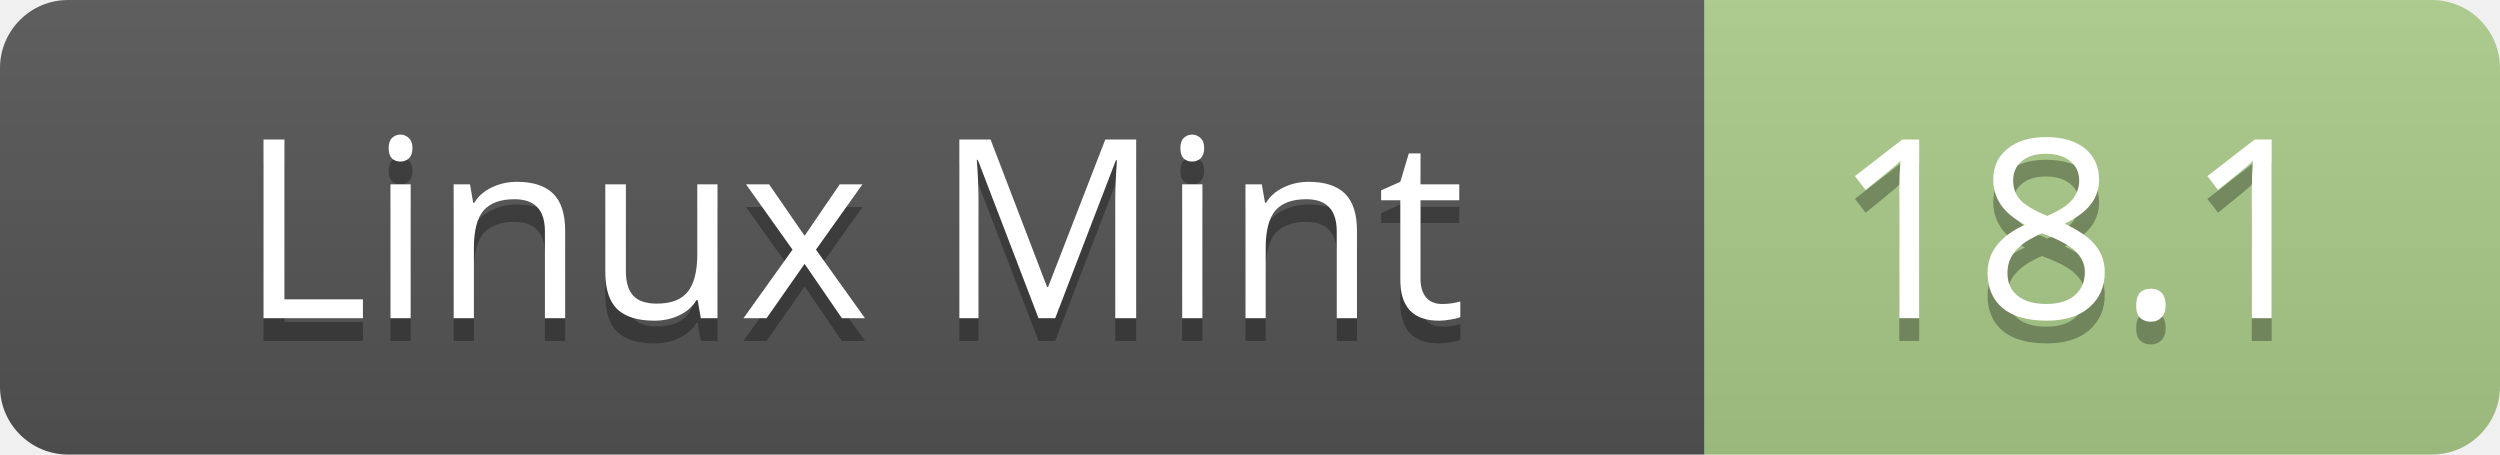
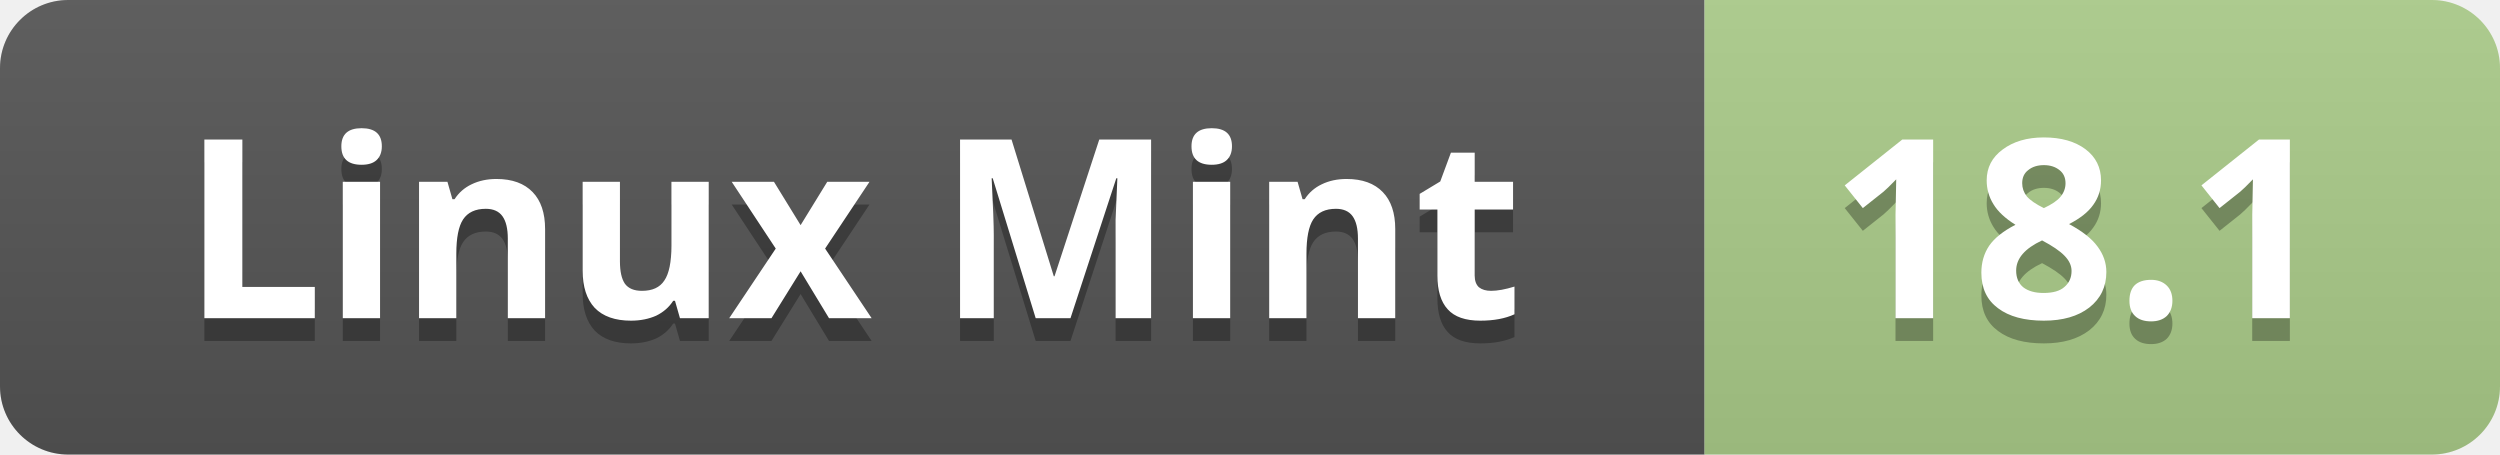
<svg xmlns="http://www.w3.org/2000/svg" width="110" height="20">
  <linearGradient id="b" x2="0" y2="100%">
    <stop offset="0" stop-color="#bbb" stop-opacity=".1" />
    <stop offset="1" stop-opacity=".1" />
  </linearGradient>
  <clipPath id="a">
    <rect width="110" height="20" rx="3" fill="#fff" />
  </clipPath>
  <g clip-path="url(#a)">
    <path fill="#555" d="M0 0h75v20H0z" />
    <path fill="#accd8a" d="M75 0h35v20H75z" />
    <path fill="url(#b)" d="M0 0h110v20H0z" />
  </g>
-   <g fill="#fff" text-anchor="middle" font-family="Open Sans,DejaVu Sans,Verdana,Geneva,sans-serif" font-size="11">
+   <g fill="#fff" text-anchor="middle" font-family="Open Sans,DejaVu Sans,Verdana,Geneva,sans-serif" font-weight="bold" font-size="11">
    <text x="37.5" y="15" fill="#010101" fill-opacity=".3">Linux Mint</text>
    <text x="37.5" y="14">Linux Mint</text>
    <text x="91.5" y="15" fill="#010101" fill-opacity=".3">18.1</text>
    <text x="91.5" y="14">18.1</text>
  </g>
</svg>
